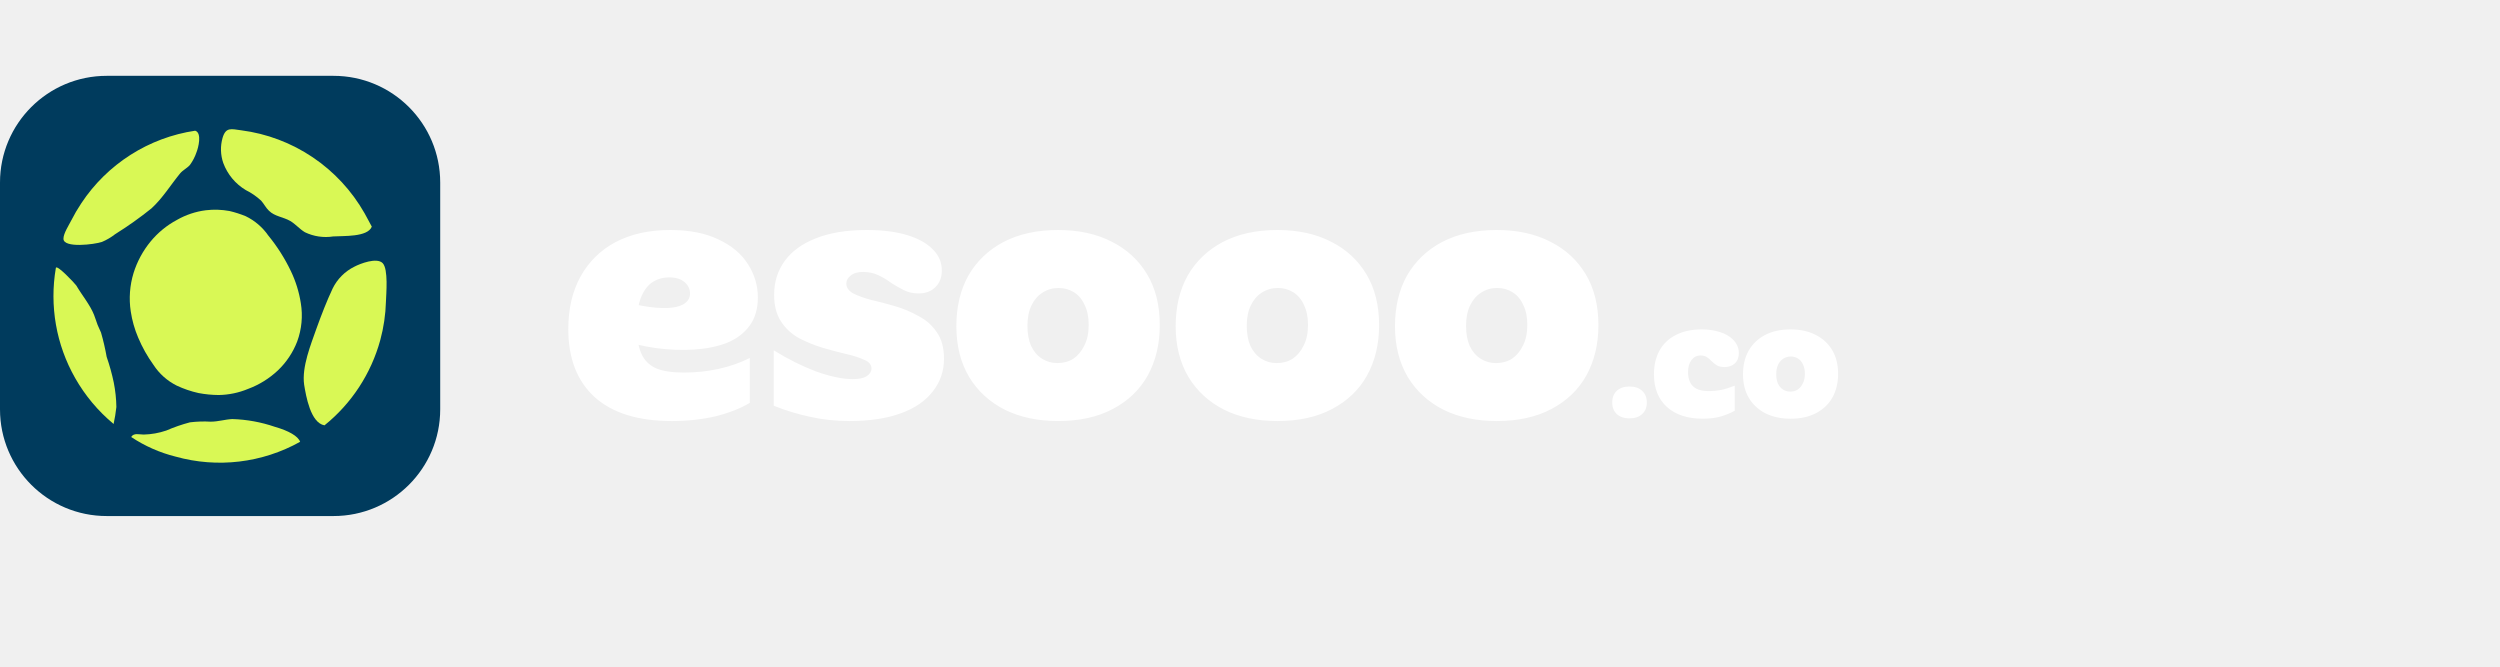
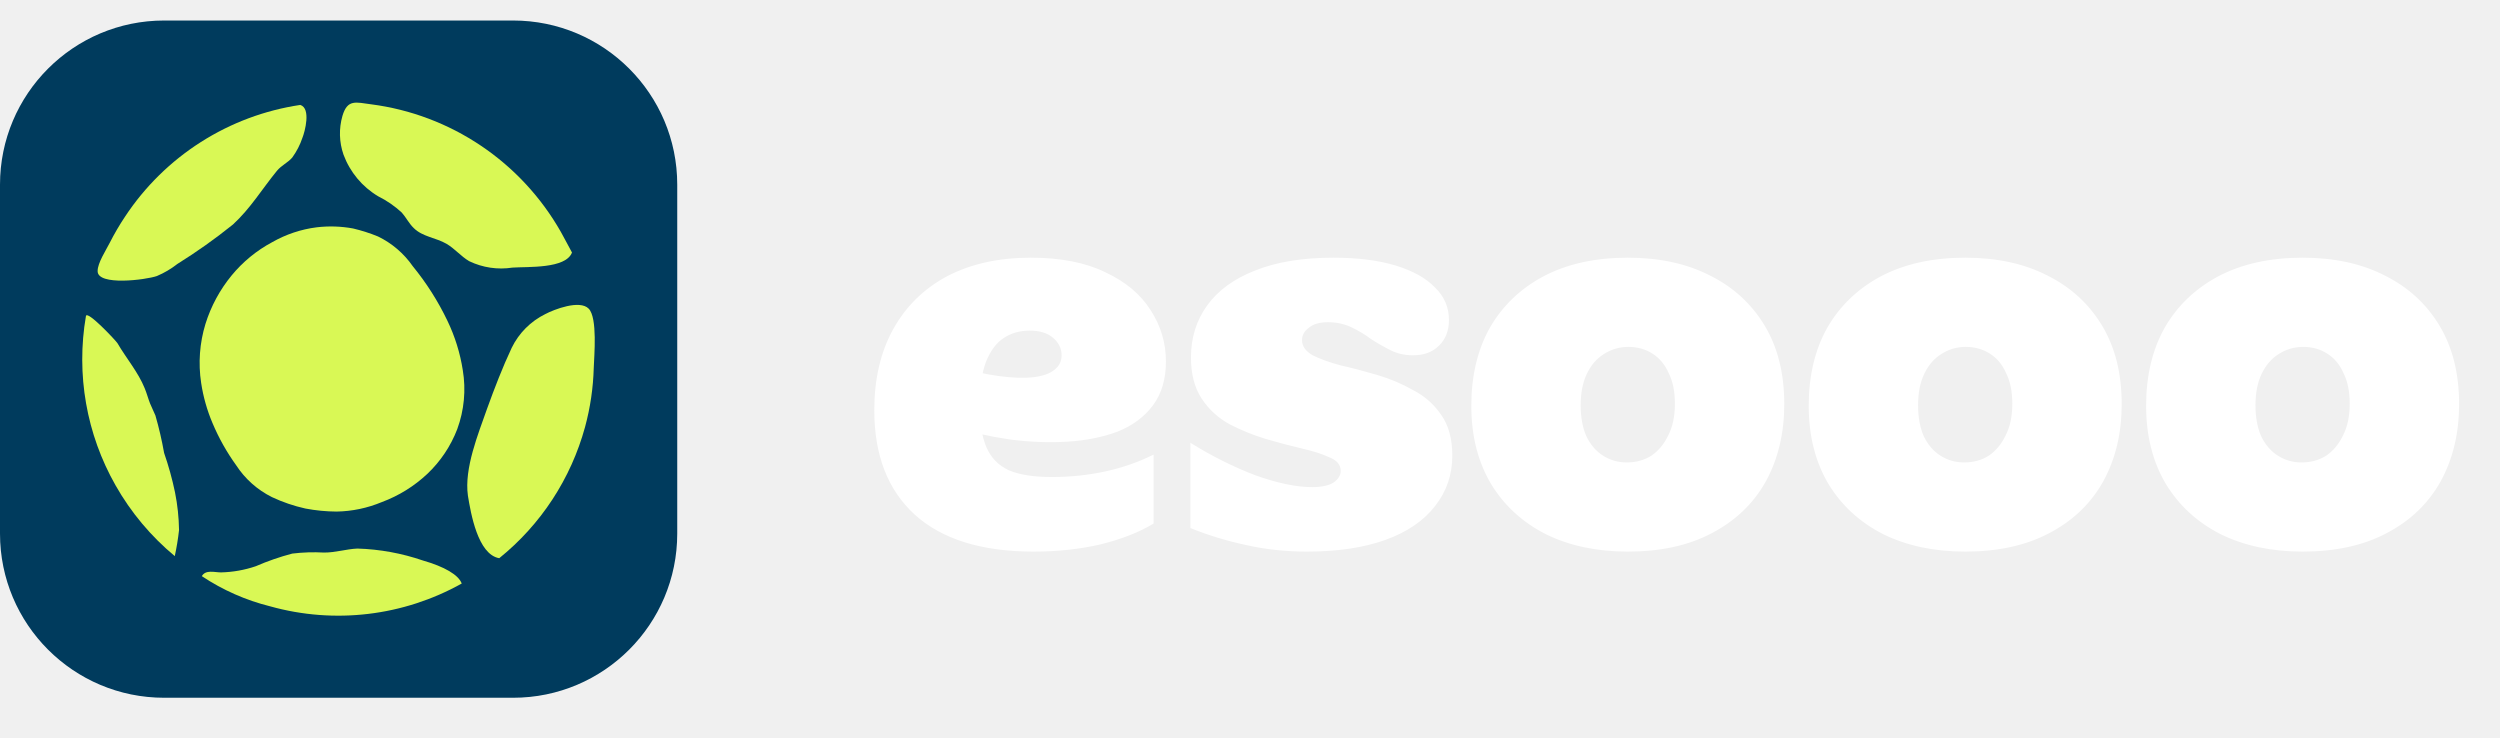
- <svg xmlns="http://www.w3.org/2000/svg" width="120" height="32" viewBox="0 0 120 32" fill="none">
-   <rect y="3.64" width="21.13" height="21.13" rx="5.122" fill="#003B5D" />
-   <g clip-path="url(#clip0_1001_3)">
-     <path d="M7.367 17.514C7.644 17.94 8.03 18.284 8.485 18.51C8.819 18.667 9.168 18.786 9.528 18.866C9.848 18.927 10.174 18.959 10.5 18.961C10.985 18.953 11.465 18.852 11.913 18.665C12.441 18.469 12.924 18.169 13.335 17.783C13.745 17.394 14.063 16.918 14.266 16.39C14.482 15.802 14.542 15.167 14.439 14.549C14.356 14.014 14.194 13.496 13.96 13.009C13.668 12.399 13.305 11.827 12.877 11.304C12.601 10.907 12.228 10.588 11.794 10.378C11.541 10.274 11.28 10.191 11.014 10.128C10.638 10.059 10.254 10.047 9.874 10.093C9.389 10.155 8.921 10.312 8.496 10.554C8.008 10.814 7.575 11.169 7.224 11.597C6.859 12.042 6.583 12.554 6.411 13.104C6.228 13.7 6.182 14.331 6.276 14.948C6.341 15.379 6.46 15.801 6.631 16.202C6.826 16.666 7.073 17.106 7.367 17.514Z" fill="#D9F855" />
-     <path d="M9.368 6.274C8.265 6.438 7.207 6.833 6.266 7.433C5.324 8.033 4.518 8.825 3.902 9.758C3.727 10.02 3.568 10.292 3.425 10.573C3.314 10.796 3.041 11.208 3.046 11.461C3.046 11.925 4.546 11.732 4.893 11.613C5.123 11.516 5.338 11.389 5.535 11.235C6.137 10.86 6.717 10.448 7.27 10.003C7.812 9.506 8.18 8.892 8.64 8.33C8.781 8.159 8.981 8.075 9.117 7.917C9.254 7.729 9.362 7.52 9.436 7.298C9.509 7.119 9.712 6.378 9.368 6.274Z" fill="#D9F855" />
-     <path d="M17.499 10.236C16.887 9.159 16.034 8.238 15.008 7.548C13.981 6.857 12.809 6.414 11.583 6.255C11.101 6.192 10.841 6.087 10.684 6.616C10.57 7.013 10.582 7.435 10.717 7.824C10.919 8.369 11.301 8.829 11.8 9.125C12.068 9.258 12.316 9.429 12.536 9.633C12.671 9.785 12.761 9.975 12.91 10.116C13.181 10.388 13.6 10.415 13.928 10.605C14.185 10.754 14.38 10.996 14.637 11.148C15.058 11.351 15.53 11.421 15.991 11.349C16.47 11.316 17.648 11.392 17.846 10.879C17.724 10.659 17.618 10.445 17.499 10.236Z" fill="#D9F855" />
-     <path d="M15.576 20.416C16.876 19.368 17.813 17.935 18.254 16.321C18.417 15.72 18.508 15.101 18.525 14.477C18.538 14.1 18.646 12.919 18.368 12.631C18.089 12.343 17.285 12.655 17.014 12.799C16.558 13.023 16.189 13.393 15.966 13.85C15.682 14.453 15.425 15.121 15.197 15.751C14.926 16.527 14.477 17.611 14.599 18.466C14.688 19.007 14.905 20.299 15.576 20.416Z" fill="#D9F855" />
-     <path d="M8.431 21.918C10.438 22.479 12.585 22.223 14.406 21.206C14.306 20.935 13.865 20.68 13.199 20.489C12.538 20.262 11.847 20.135 11.149 20.115C10.8 20.131 10.467 20.242 10.107 20.24C9.777 20.221 9.446 20.232 9.118 20.272C8.73 20.374 8.35 20.506 7.981 20.666C7.632 20.785 7.267 20.85 6.898 20.859C6.692 20.859 6.416 20.766 6.297 20.976C6.949 21.41 7.671 21.729 8.431 21.918Z" fill="#D9F855" />
-     <path d="M3.607 18.146C4.084 18.987 4.71 19.734 5.453 20.351C5.511 20.082 5.556 19.81 5.586 19.537C5.58 19.143 5.538 18.75 5.461 18.363C5.374 17.946 5.26 17.534 5.12 17.131C5.05 16.737 4.96 16.347 4.849 15.963C4.798 15.838 4.733 15.716 4.682 15.588C4.63 15.461 4.579 15.268 4.514 15.113C4.313 14.614 3.934 14.171 3.664 13.707C3.62 13.633 2.713 12.664 2.681 12.862C2.369 14.678 2.696 16.546 3.607 18.146Z" fill="#D9F855" />
+ <svg xmlns="http://www.w3.org/2000/svg" width="78" height="23" viewBox="0 0 78 23" fill="none">
+   <rect y="0.64" width="21.13" height="21.13" rx="5.122" fill="#003B5D" />
+   <g clip-path="url(#clip0_1001_19)">
+     <path d="M7.367 14.514C7.644 14.94 8.03 15.284 8.485 15.51C8.819 15.667 9.168 15.786 9.528 15.866C9.848 15.927 10.174 15.959 10.5 15.961C10.985 15.953 11.465 15.852 11.913 15.665C12.441 15.469 12.924 15.169 13.335 14.783C13.745 14.394 14.063 13.918 14.266 13.39C14.482 12.802 14.542 12.167 14.439 11.549C14.356 11.014 14.194 10.496 13.96 10.009C13.668 9.399 13.305 8.827 12.877 8.304C12.601 7.907 12.228 7.588 11.794 7.378C11.541 7.274 11.28 7.191 11.014 7.128C10.638 7.059 10.254 7.047 9.874 7.093C9.389 7.155 8.921 7.312 8.496 7.554C8.008 7.814 7.575 8.169 7.224 8.597C6.859 9.042 6.583 9.554 6.411 10.104C6.228 10.7 6.182 11.331 6.276 11.948C6.341 12.379 6.46 12.801 6.631 13.202C6.826 13.666 7.073 14.106 7.367 14.514Z" fill="#D9F855" />
+     <path d="M9.368 3.274C8.265 3.438 7.207 3.833 6.266 4.433C5.324 5.033 4.518 5.825 3.902 6.758C3.727 7.02 3.568 7.292 3.425 7.573C3.314 7.796 3.041 8.208 3.046 8.461C3.046 8.925 4.546 8.732 4.893 8.613C5.123 8.516 5.338 8.389 5.535 8.235C6.137 7.86 6.717 7.448 7.27 7.003C7.812 6.506 8.18 5.892 8.64 5.33C8.781 5.159 8.981 5.075 9.117 4.917C9.254 4.729 9.362 4.52 9.436 4.298C9.509 4.119 9.712 3.378 9.368 3.274Z" fill="#D9F855" />
+     <path d="M17.499 7.236C16.887 6.159 16.034 5.238 15.008 4.548C13.981 3.857 12.809 3.414 11.583 3.255C11.101 3.192 10.841 3.087 10.684 3.616C10.57 4.013 10.582 4.435 10.717 4.824C10.919 5.369 11.301 5.829 11.8 6.125C12.068 6.258 12.316 6.429 12.536 6.633C12.671 6.785 12.761 6.975 12.91 7.116C13.181 7.388 13.6 7.415 13.928 7.605C14.185 7.754 14.38 7.996 14.637 8.148C15.058 8.351 15.53 8.421 15.991 8.349C16.47 8.316 17.648 8.392 17.846 7.879C17.724 7.659 17.618 7.445 17.499 7.236Z" fill="#D9F855" />
+     <path d="M15.576 17.416C16.876 16.368 17.813 14.935 18.254 13.321C18.417 12.72 18.508 12.101 18.525 11.477C18.538 11.1 18.646 9.919 18.368 9.631C18.089 9.343 17.285 9.655 17.014 9.799C16.558 10.023 16.189 10.393 15.966 10.85C15.682 11.453 15.425 12.121 15.197 12.751C14.926 13.527 14.477 14.611 14.599 15.466C14.688 16.007 14.905 17.299 15.576 17.416Z" fill="#D9F855" />
+     <path d="M8.431 18.918C10.438 19.479 12.585 19.223 14.406 18.206C14.306 17.935 13.865 17.68 13.199 17.489C12.538 17.262 11.847 17.135 11.149 17.115C10.8 17.131 10.467 17.242 10.107 17.24C9.777 17.221 9.446 17.232 9.118 17.272C8.73 17.374 8.35 17.506 7.981 17.666C7.632 17.785 7.267 17.85 6.898 17.859C6.692 17.859 6.416 17.766 6.297 17.976C6.949 18.41 7.671 18.729 8.431 18.918Z" fill="#D9F855" />
+     <path d="M3.607 15.146C4.084 15.987 4.71 16.734 5.453 17.351C5.511 17.082 5.556 16.81 5.586 16.537C5.58 16.143 5.538 15.75 5.461 15.364C5.374 14.946 5.26 14.534 5.12 14.131C5.05 13.737 4.96 13.347 4.849 12.963C4.798 12.838 4.733 12.716 4.682 12.588C4.63 12.461 4.579 12.268 4.514 12.113C4.313 11.614 3.934 11.171 3.664 10.707C3.62 10.633 2.713 9.664 2.681 9.862C2.369 11.678 2.696 13.546 3.607 15.146Z" fill="#D9F855" />
  </g>
-   <path d="M32.247 20.21C30.626 20.21 29.389 19.825 28.538 19.055C27.698 18.285 27.278 17.2 27.278 15.8C27.278 14.82 27.476 13.974 27.872 13.263C28.269 12.551 28.829 12.003 29.552 11.618C30.288 11.233 31.157 11.04 32.16 11.04C33.093 11.04 33.869 11.192 34.487 11.495C35.117 11.787 35.59 12.184 35.905 12.685C36.22 13.175 36.377 13.706 36.377 14.278C36.377 14.826 36.243 15.281 35.975 15.643C35.706 16.004 35.339 16.279 34.872 16.465C34.406 16.64 33.881 16.745 33.297 16.78C32.726 16.815 32.125 16.792 31.495 16.71C30.865 16.617 30.247 16.477 29.64 16.29V14.4C30.223 14.563 30.731 14.674 31.162 14.733C31.594 14.791 31.956 14.803 32.247 14.768C32.539 14.733 32.755 14.657 32.895 14.54C33.047 14.424 33.122 14.272 33.122 14.085C33.122 13.875 33.035 13.694 32.86 13.543C32.685 13.391 32.44 13.315 32.125 13.315C31.822 13.315 31.553 13.391 31.32 13.543C31.087 13.694 30.9 13.945 30.76 14.295C30.632 14.633 30.567 15.094 30.567 15.678C30.567 16.203 30.637 16.628 30.777 16.955C30.917 17.282 31.151 17.521 31.477 17.673C31.804 17.813 32.253 17.883 32.825 17.883C33.397 17.883 33.951 17.824 34.487 17.708C35.024 17.591 35.526 17.416 35.992 17.183V19.335C35.549 19.603 35.001 19.819 34.347 19.983C33.694 20.134 32.994 20.21 32.247 20.21ZM40.78 20.21C40.103 20.21 39.462 20.14 38.855 20C38.26 19.872 37.688 19.697 37.14 19.475V16.815C37.817 17.235 38.493 17.573 39.17 17.83C39.858 18.075 40.447 18.198 40.938 18.198C41.229 18.198 41.451 18.151 41.602 18.058C41.754 17.953 41.83 17.83 41.83 17.69C41.83 17.503 41.713 17.363 41.48 17.27C41.258 17.165 40.967 17.072 40.605 16.99C40.255 16.908 39.882 16.809 39.485 16.693C39.1 16.576 38.727 16.424 38.365 16.238C38.003 16.039 37.712 15.771 37.49 15.433C37.268 15.094 37.158 14.668 37.158 14.155C37.158 13.537 37.327 12.994 37.665 12.528C38.003 12.061 38.499 11.7 39.153 11.443C39.818 11.175 40.634 11.04 41.602 11.04C42.361 11.04 43.008 11.122 43.545 11.285C44.081 11.449 44.49 11.676 44.77 11.968C45.062 12.248 45.207 12.586 45.207 12.983C45.207 13.321 45.102 13.589 44.892 13.788C44.694 13.986 44.426 14.085 44.087 14.085C43.831 14.085 43.597 14.033 43.387 13.928C43.177 13.823 42.973 13.706 42.775 13.578C42.588 13.438 42.384 13.315 42.162 13.21C41.941 13.105 41.696 13.053 41.428 13.053C41.171 13.053 40.972 13.111 40.833 13.228C40.693 13.333 40.623 13.461 40.623 13.613C40.623 13.799 40.733 13.957 40.955 14.085C41.188 14.202 41.48 14.307 41.83 14.4C42.192 14.482 42.571 14.581 42.967 14.698C43.364 14.814 43.737 14.972 44.087 15.17C44.449 15.357 44.741 15.614 44.962 15.94C45.196 16.267 45.312 16.693 45.312 17.218C45.312 17.813 45.132 18.338 44.77 18.793C44.42 19.247 43.907 19.598 43.23 19.843C42.553 20.087 41.737 20.21 40.78 20.21ZM45.905 15.66C45.905 14.727 46.097 13.916 46.482 13.228C46.879 12.539 47.439 12.003 48.162 11.618C48.897 11.233 49.772 11.04 50.787 11.04C51.779 11.04 52.636 11.227 53.36 11.6C54.083 11.962 54.649 12.481 55.057 13.158C55.465 13.834 55.669 14.651 55.669 15.608C55.669 16.518 55.477 17.323 55.092 18.023C54.707 18.711 54.147 19.247 53.412 19.633C52.689 20.017 51.814 20.21 50.787 20.21C49.819 20.21 48.967 20.029 48.232 19.668C47.497 19.294 46.926 18.769 46.517 18.093C46.109 17.404 45.905 16.593 45.905 15.66ZM49.317 15.643C49.317 16.016 49.376 16.337 49.492 16.605C49.62 16.873 49.795 17.078 50.017 17.218C50.239 17.358 50.484 17.428 50.752 17.428C51.044 17.428 51.3 17.358 51.522 17.218C51.744 17.066 51.919 16.856 52.047 16.588C52.187 16.319 52.257 15.987 52.257 15.59C52.257 15.217 52.193 14.902 52.065 14.645C51.948 14.377 51.779 14.173 51.557 14.033C51.336 13.893 51.085 13.823 50.805 13.823C50.525 13.823 50.268 13.899 50.035 14.05C49.813 14.19 49.638 14.394 49.51 14.663C49.381 14.931 49.317 15.258 49.317 15.643ZM56.432 15.66C56.432 14.727 56.624 13.916 57.009 13.228C57.406 12.539 57.966 12.003 58.689 11.618C59.424 11.233 60.299 11.04 61.314 11.04C62.306 11.04 63.163 11.227 63.887 11.6C64.61 11.962 65.176 12.481 65.584 13.158C65.992 13.834 66.197 14.651 66.197 15.608C66.197 16.518 66.004 17.323 65.619 18.023C65.234 18.711 64.674 19.247 63.939 19.633C63.216 20.017 62.341 20.21 61.314 20.21C60.346 20.21 59.494 20.029 58.759 19.668C58.024 19.294 57.453 18.769 57.044 18.093C56.636 17.404 56.432 16.593 56.432 15.66ZM59.844 15.643C59.844 16.016 59.903 16.337 60.019 16.605C60.148 16.873 60.322 17.078 60.544 17.218C60.766 17.358 61.011 17.428 61.279 17.428C61.571 17.428 61.828 17.358 62.049 17.218C62.271 17.066 62.446 16.856 62.574 16.588C62.714 16.319 62.784 15.987 62.784 15.59C62.784 15.217 62.72 14.902 62.592 14.645C62.475 14.377 62.306 14.173 62.084 14.033C61.862 13.893 61.612 13.823 61.332 13.823C61.052 13.823 60.795 13.899 60.562 14.05C60.34 14.19 60.165 14.394 60.037 14.663C59.908 14.931 59.844 15.258 59.844 15.643ZM66.959 15.66C66.959 14.727 67.151 13.916 67.536 13.228C67.933 12.539 68.493 12.003 69.216 11.618C69.951 11.233 70.826 11.04 71.841 11.04C72.833 11.04 73.69 11.227 74.413 11.6C75.137 11.962 75.703 12.481 76.111 13.158C76.519 13.834 76.724 14.651 76.724 15.608C76.724 16.518 76.531 17.323 76.146 18.023C75.761 18.711 75.201 19.247 74.466 19.633C73.743 20.017 72.868 20.21 71.841 20.21C70.873 20.21 70.021 20.029 69.286 19.668C68.551 19.294 67.98 18.769 67.571 18.093C67.163 17.404 66.959 16.593 66.959 15.66ZM70.371 15.643C70.371 16.016 70.43 16.337 70.546 16.605C70.674 16.873 70.85 17.078 71.071 17.218C71.293 17.358 71.538 17.428 71.806 17.428C72.098 17.428 72.354 17.358 72.576 17.218C72.798 17.066 72.973 16.856 73.101 16.588C73.241 16.319 73.311 15.987 73.311 15.59C73.311 15.217 73.247 14.902 73.119 14.645C73.002 14.377 72.833 14.173 72.611 14.033C72.389 13.893 72.139 13.823 71.859 13.823C71.579 13.823 71.322 13.899 71.089 14.05C70.867 14.19 70.692 14.394 70.564 14.663C70.435 14.931 70.371 15.258 70.371 15.643ZM78.213 20.082C77.963 20.082 77.761 20.014 77.608 19.877C77.461 19.741 77.387 19.555 77.387 19.321C77.387 19.081 77.461 18.893 77.608 18.756C77.761 18.62 77.963 18.552 78.213 18.552C78.47 18.552 78.671 18.62 78.819 18.756C78.972 18.893 79.048 19.081 79.048 19.321C79.048 19.555 78.972 19.741 78.819 19.877C78.671 20.014 78.47 20.082 78.213 20.082ZM83.464 16.949C83.464 17.161 83.398 17.328 83.268 17.448C83.142 17.562 82.978 17.619 82.777 17.619C82.629 17.619 82.507 17.592 82.409 17.538C82.316 17.478 82.234 17.412 82.163 17.341C82.092 17.265 82.016 17.199 81.934 17.145C81.852 17.09 81.751 17.063 81.631 17.063C81.446 17.063 81.299 17.137 81.19 17.284C81.081 17.426 81.026 17.622 81.026 17.873C81.026 18.042 81.056 18.195 81.116 18.331C81.176 18.468 81.28 18.576 81.427 18.658C81.574 18.735 81.781 18.773 82.049 18.773C82.229 18.773 82.419 18.754 82.621 18.716C82.823 18.672 83.038 18.604 83.268 18.511V19.714C83.088 19.817 82.872 19.907 82.621 19.984C82.37 20.06 82.073 20.098 81.73 20.098C81.004 20.098 80.432 19.91 80.012 19.534C79.597 19.157 79.39 18.637 79.39 17.971C79.39 17.535 79.477 17.156 79.652 16.834C79.832 16.507 80.093 16.256 80.437 16.081C80.781 15.901 81.198 15.811 81.689 15.811C81.994 15.811 82.278 15.852 82.54 15.934C82.801 16.011 83.017 16.133 83.186 16.302C83.371 16.488 83.464 16.703 83.464 16.949ZM83.664 17.971C83.664 17.535 83.754 17.156 83.934 16.834C84.119 16.512 84.381 16.261 84.719 16.081C85.063 15.901 85.472 15.811 85.946 15.811C86.41 15.811 86.811 15.899 87.149 16.073C87.487 16.242 87.752 16.485 87.943 16.801C88.133 17.118 88.229 17.499 88.229 17.947C88.229 18.372 88.139 18.748 87.959 19.076C87.779 19.397 87.517 19.648 87.174 19.828C86.835 20.008 86.426 20.098 85.946 20.098C85.494 20.098 85.096 20.014 84.752 19.845C84.409 19.67 84.141 19.425 83.95 19.108C83.76 18.787 83.664 18.407 83.664 17.971ZM85.259 17.963C85.259 18.137 85.287 18.288 85.341 18.413C85.401 18.538 85.483 18.634 85.587 18.699C85.69 18.765 85.805 18.797 85.93 18.797C86.066 18.797 86.186 18.765 86.29 18.699C86.394 18.628 86.475 18.53 86.535 18.405C86.601 18.279 86.634 18.124 86.634 17.938C86.634 17.764 86.604 17.617 86.544 17.497C86.489 17.371 86.41 17.276 86.306 17.21C86.203 17.145 86.085 17.112 85.955 17.112C85.824 17.112 85.704 17.148 85.595 17.218C85.491 17.284 85.409 17.379 85.349 17.505C85.289 17.63 85.259 17.783 85.259 17.963Z" fill="white" />
+   <path d="M32.247 17.21C30.626 17.21 29.389 16.825 28.538 16.055C27.698 15.285 27.278 14.2 27.278 12.8C27.278 11.82 27.476 10.974 27.872 10.263C28.269 9.551 28.829 9.003 29.552 8.618C30.288 8.233 31.157 8.04 32.16 8.04C33.093 8.04 33.869 8.192 34.487 8.495C35.117 8.787 35.59 9.184 35.905 9.685C36.22 10.175 36.377 10.706 36.377 11.278C36.377 11.826 36.243 12.281 35.975 12.643C35.706 13.004 35.339 13.278 34.872 13.465C34.406 13.64 33.881 13.745 33.297 13.78C32.726 13.815 32.125 13.792 31.495 13.71C30.865 13.617 30.247 13.477 29.64 13.29V11.4C30.223 11.563 30.731 11.674 31.162 11.733C31.594 11.791 31.956 11.803 32.247 11.768C32.539 11.733 32.755 11.657 32.895 11.54C33.047 11.424 33.122 11.272 33.122 11.085C33.122 10.875 33.035 10.694 32.86 10.543C32.685 10.391 32.44 10.315 32.125 10.315C31.822 10.315 31.553 10.391 31.32 10.543C31.087 10.694 30.9 10.945 30.76 11.295C30.632 11.633 30.567 12.094 30.567 12.678C30.567 13.203 30.637 13.629 30.777 13.955C30.917 14.282 31.151 14.521 31.477 14.673C31.804 14.813 32.253 14.883 32.825 14.883C33.397 14.883 33.951 14.824 34.487 14.708C35.024 14.591 35.526 14.416 35.992 14.183V16.335C35.549 16.603 35.001 16.819 34.347 16.983C33.694 17.134 32.994 17.21 32.247 17.21ZM40.78 17.21C40.103 17.21 39.462 17.14 38.855 17C38.26 16.872 37.688 16.697 37.14 16.475V13.815C37.817 14.235 38.493 14.573 39.17 14.83C39.858 15.075 40.447 15.198 40.938 15.198C41.229 15.198 41.451 15.151 41.602 15.058C41.754 14.953 41.83 14.83 41.83 14.69C41.83 14.503 41.713 14.363 41.48 14.27C41.258 14.165 40.967 14.072 40.605 13.99C40.255 13.908 39.882 13.809 39.485 13.693C39.1 13.576 38.727 13.424 38.365 13.238C38.003 13.039 37.712 12.771 37.49 12.433C37.268 12.094 37.158 11.668 37.158 11.155C37.158 10.537 37.327 9.994 37.665 9.528C38.003 9.061 38.499 8.699 39.153 8.443C39.818 8.174 40.634 8.04 41.602 8.04C42.361 8.04 43.008 8.122 43.545 8.285C44.081 8.449 44.49 8.676 44.77 8.968C45.062 9.248 45.207 9.586 45.207 9.983C45.207 10.321 45.102 10.589 44.892 10.788C44.694 10.986 44.426 11.085 44.087 11.085C43.831 11.085 43.597 11.033 43.387 10.928C43.177 10.823 42.973 10.706 42.775 10.578C42.588 10.438 42.384 10.315 42.162 10.21C41.941 10.105 41.696 10.053 41.428 10.053C41.171 10.053 40.972 10.111 40.833 10.228C40.693 10.333 40.623 10.461 40.623 10.613C40.623 10.799 40.733 10.957 40.955 11.085C41.188 11.202 41.48 11.307 41.83 11.4C42.192 11.482 42.571 11.581 42.967 11.698C43.364 11.814 43.737 11.972 44.087 12.17C44.449 12.357 44.741 12.614 44.962 12.94C45.196 13.267 45.312 13.693 45.312 14.218C45.312 14.813 45.132 15.338 44.77 15.793C44.42 16.247 43.907 16.598 43.23 16.843C42.553 17.087 41.737 17.21 40.78 17.21ZM45.905 12.66C45.905 11.727 46.097 10.916 46.482 10.228C46.879 9.539 47.439 9.003 48.162 8.618C48.897 8.233 49.772 8.04 50.787 8.04C51.779 8.04 52.636 8.227 53.36 8.6C54.083 8.962 54.649 9.481 55.057 10.158C55.465 10.834 55.669 11.651 55.669 12.608C55.669 13.518 55.477 14.323 55.092 15.023C54.707 15.711 54.147 16.247 53.412 16.633C52.689 17.017 51.814 17.21 50.787 17.21C49.819 17.21 48.967 17.029 48.232 16.668C47.497 16.294 46.926 15.769 46.517 15.093C46.109 14.404 45.905 13.594 45.905 12.66ZM49.317 12.643C49.317 13.016 49.376 13.337 49.492 13.605C49.62 13.873 49.795 14.078 50.017 14.218C50.239 14.358 50.484 14.428 50.752 14.428C51.044 14.428 51.3 14.358 51.522 14.218C51.744 14.066 51.919 13.856 52.047 13.588C52.187 13.319 52.257 12.987 52.257 12.59C52.257 12.217 52.193 11.902 52.065 11.645C51.948 11.377 51.779 11.173 51.557 11.033C51.336 10.893 51.085 10.823 50.805 10.823C50.525 10.823 50.268 10.899 50.035 11.05C49.813 11.19 49.638 11.394 49.51 11.663C49.381 11.931 49.317 12.258 49.317 12.643ZM56.432 12.66C56.432 11.727 56.624 10.916 57.009 10.228C57.406 9.539 57.966 9.003 58.689 8.618C59.424 8.233 60.299 8.04 61.314 8.04C62.306 8.04 63.163 8.227 63.887 8.6C64.61 8.962 65.176 9.481 65.584 10.158C65.992 10.834 66.197 11.651 66.197 12.608C66.197 13.518 66.004 14.323 65.619 15.023C65.234 15.711 64.674 16.247 63.939 16.633C63.216 17.017 62.341 17.21 61.314 17.21C60.346 17.21 59.494 17.029 58.759 16.668C58.024 16.294 57.453 15.769 57.044 15.093C56.636 14.404 56.432 13.594 56.432 12.66ZM59.844 12.643C59.844 13.016 59.903 13.337 60.019 13.605C60.148 13.873 60.322 14.078 60.544 14.218C60.766 14.358 61.011 14.428 61.279 14.428C61.571 14.428 61.828 14.358 62.049 14.218C62.271 14.066 62.446 13.856 62.574 13.588C62.714 13.319 62.784 12.987 62.784 12.59C62.784 12.217 62.72 11.902 62.592 11.645C62.475 11.377 62.306 11.173 62.084 11.033C61.862 10.893 61.612 10.823 61.332 10.823C61.052 10.823 60.795 10.899 60.562 11.05C60.34 11.19 60.165 11.394 60.037 11.663C59.908 11.931 59.844 12.258 59.844 12.643ZM66.959 12.66C66.959 11.727 67.151 10.916 67.536 10.228C67.933 9.539 68.493 9.003 69.216 8.618C69.951 8.233 70.826 8.04 71.841 8.04C72.833 8.04 73.69 8.227 74.413 8.6C75.137 8.962 75.703 9.481 76.111 10.158C76.519 10.834 76.724 11.651 76.724 12.608C76.724 13.518 76.531 14.323 76.146 15.023C75.761 15.711 75.201 16.247 74.466 16.633C73.743 17.017 72.868 17.21 71.841 17.21C70.873 17.21 70.021 17.029 69.286 16.668C68.551 16.294 67.98 15.769 67.571 15.093C67.163 14.404 66.959 13.594 66.959 12.66ZM70.371 12.643C70.371 13.016 70.43 13.337 70.546 13.605C70.674 13.873 70.85 14.078 71.071 14.218C71.293 14.358 71.538 14.428 71.806 14.428C72.098 14.428 72.354 14.358 72.576 14.218C72.798 14.066 72.973 13.856 73.101 13.588C73.241 13.319 73.311 12.987 73.311 12.59C73.311 12.217 73.247 11.902 73.119 11.645C73.002 11.377 72.833 11.173 72.611 11.033C72.389 10.893 72.139 10.823 71.859 10.823C71.579 10.823 71.322 10.899 71.089 11.05C70.867 11.19 70.692 11.394 70.564 11.663C70.435 11.931 70.371 12.258 70.371 12.643Z" fill="white" />
  <defs>
-     <clipPath id="clip0_1001_3">
-       <rect width="16.007" height="16.007" fill="white" transform="matrix(-1 0 0 1 18.5684 6.20117)" />
+     <clipPath id="clip0_1001_19">
+       <rect width="16.007" height="16.007" fill="white" transform="matrix(-1 0 0 1 18.5684 3.20117)" />
    </clipPath>
  </defs>
</svg>
